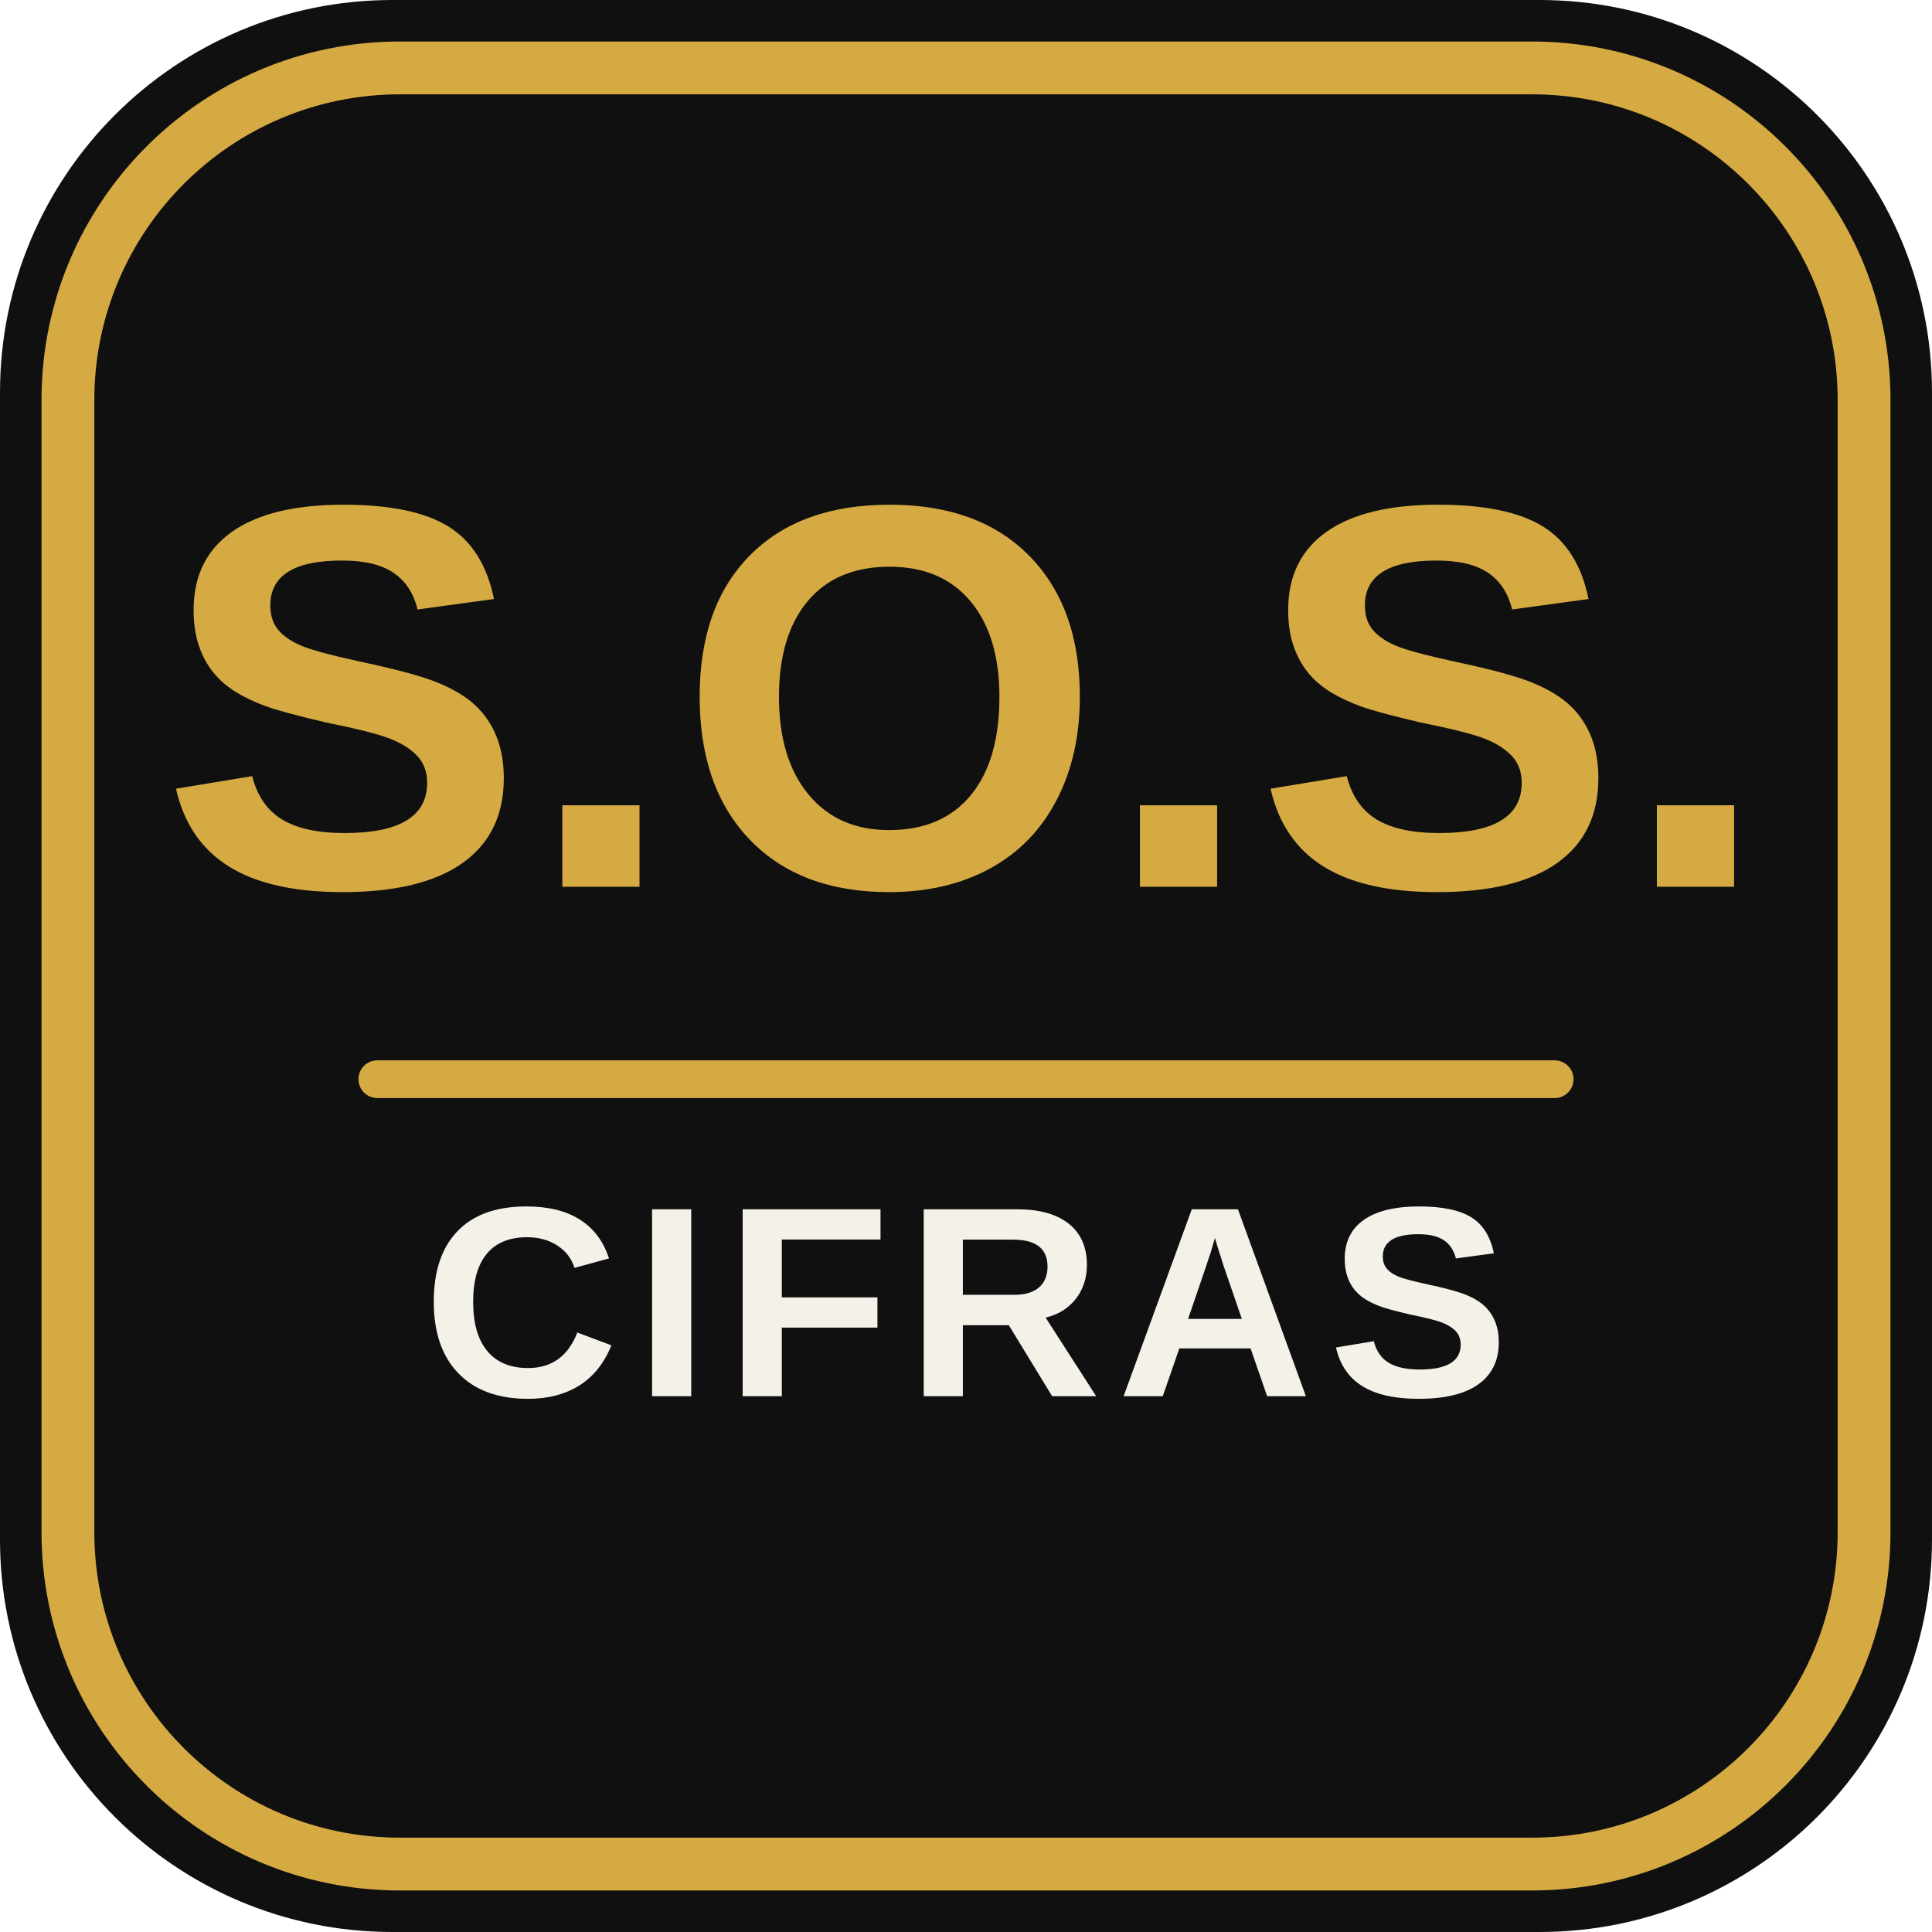
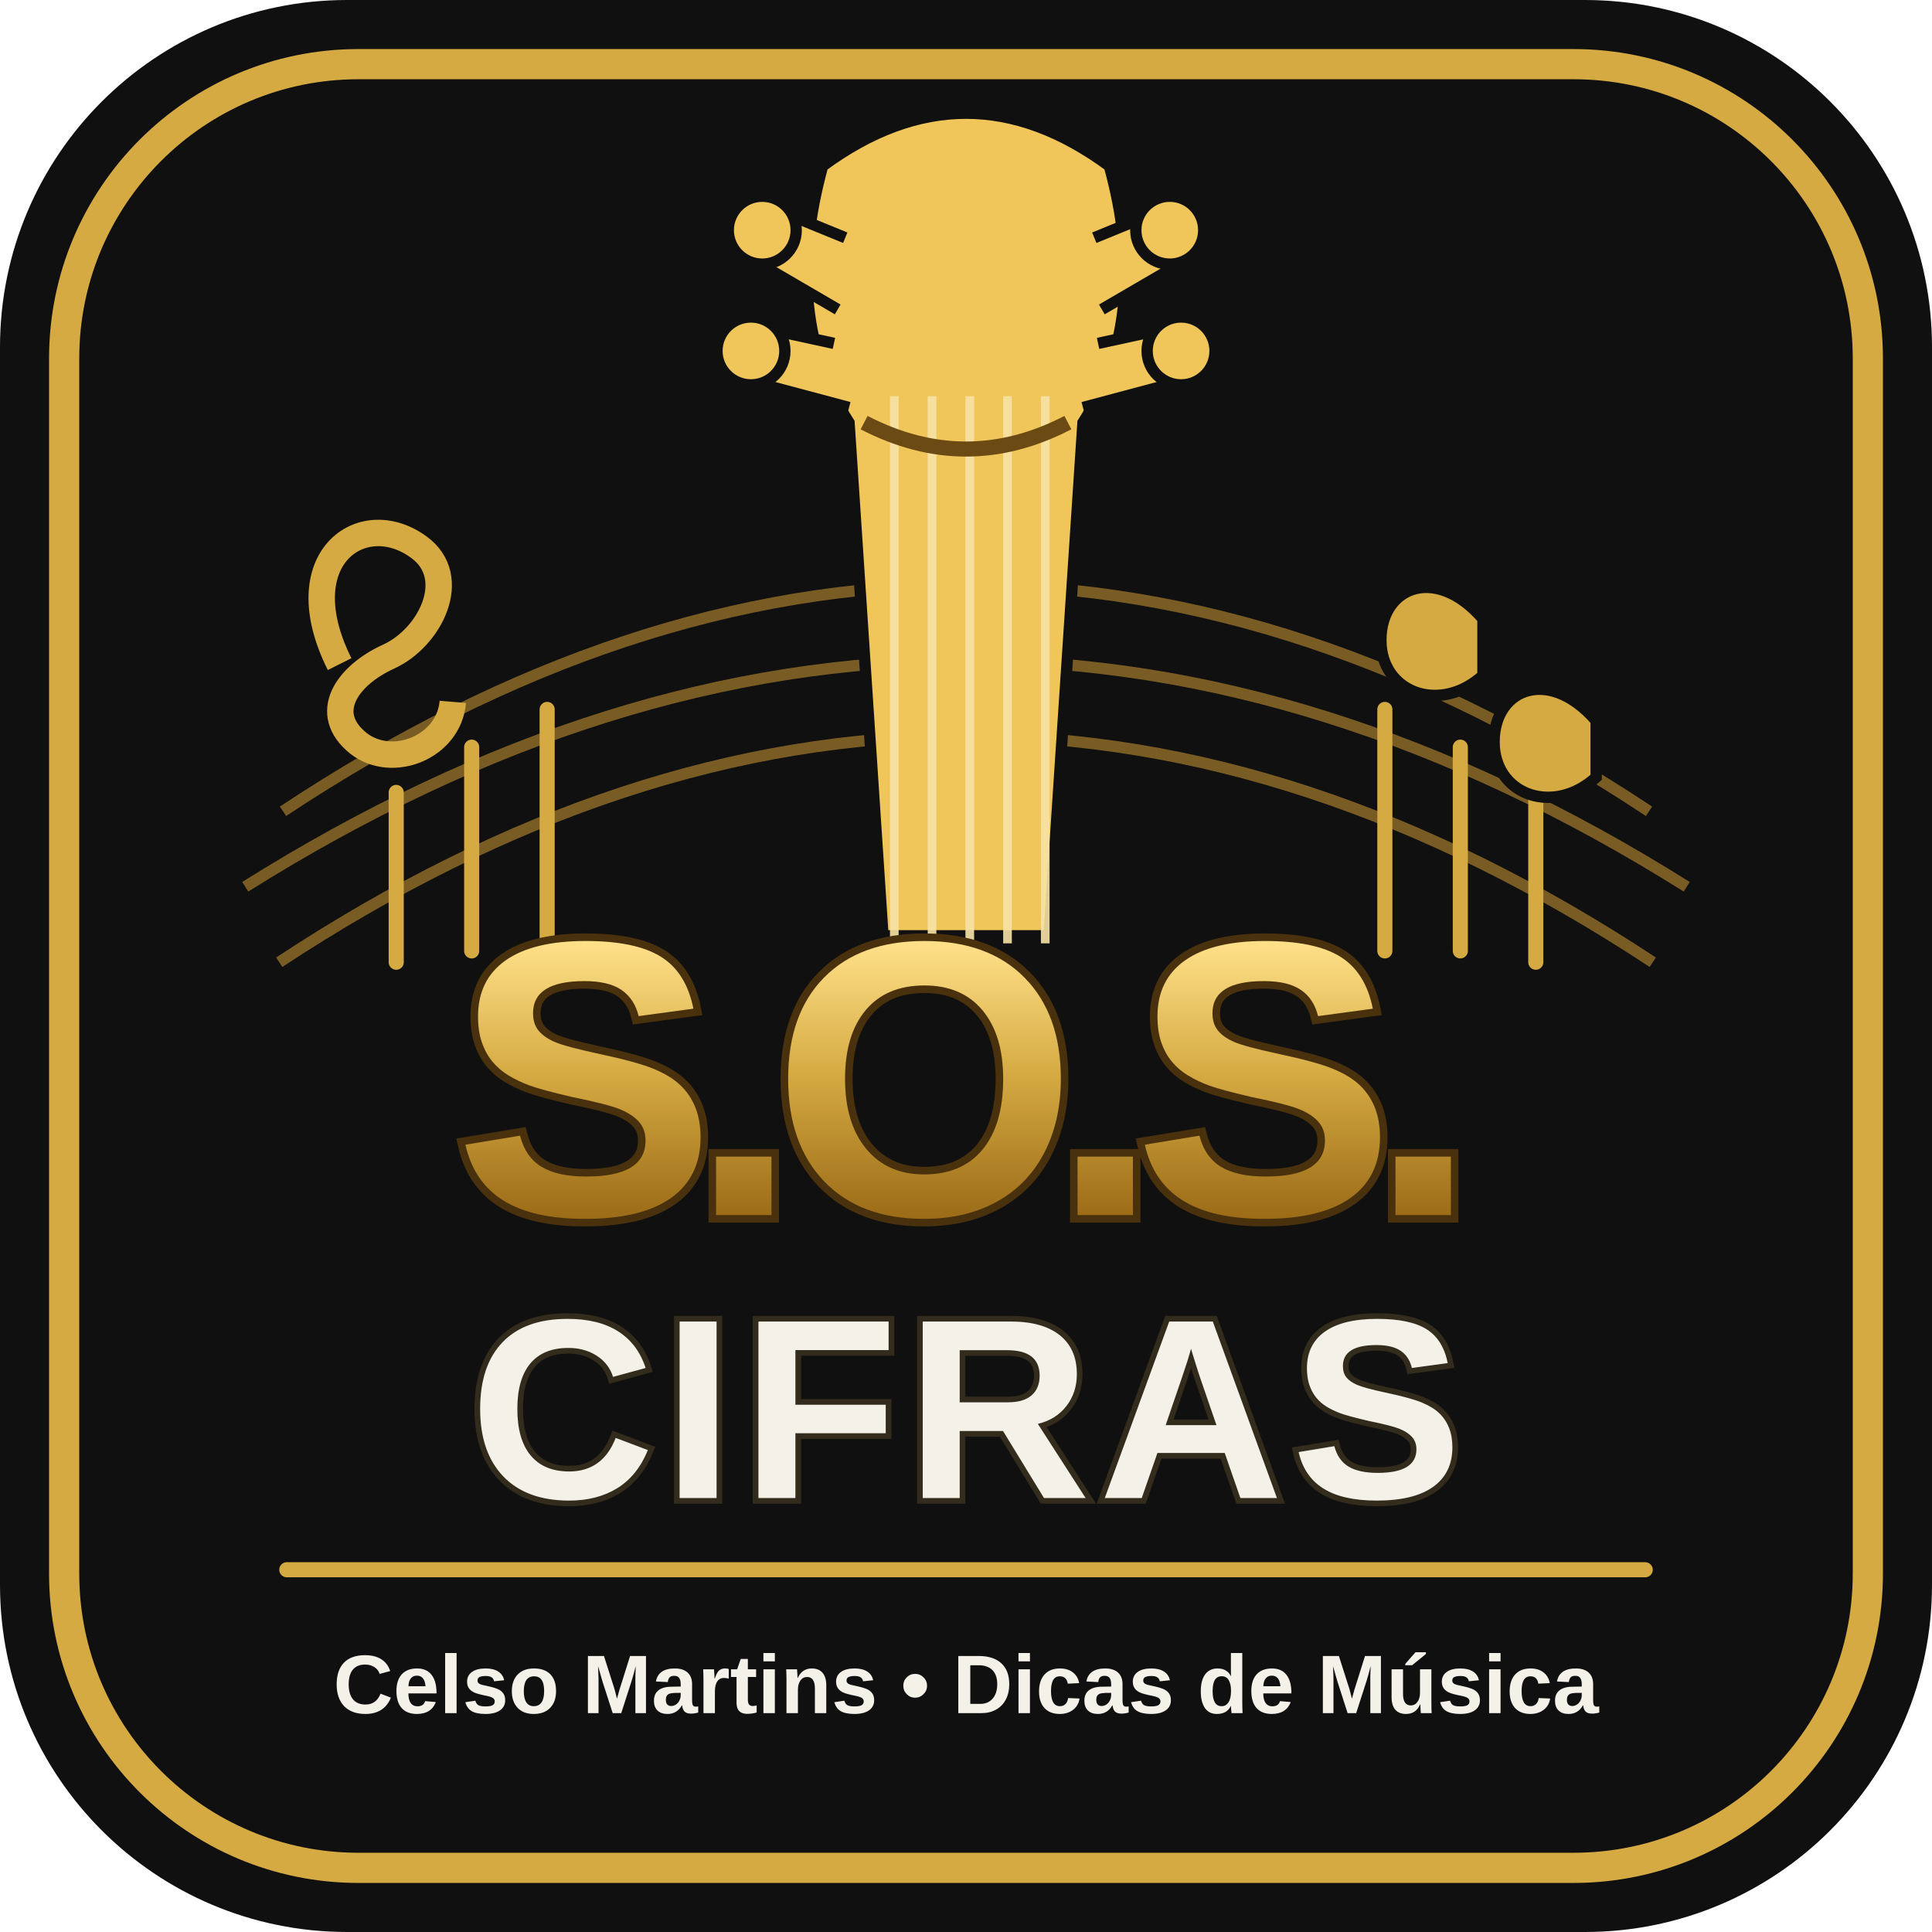
- <svg xmlns="http://www.w3.org/2000/svg" viewBox="0 0 512 512">
-   <rect width="512" height="512" rx="104" fill="#101010" />
-   <rect x="18" y="18" width="476" height="476" rx="88" fill="none" stroke="#d5aa42" stroke-width="14" />
-   <text x="256" y="235" text-anchor="middle" font-family="Arial,sans-serif" font-size="145" font-weight="800" fill="#d5aa42">S.O.S.</text>
-   <path d="M100 286h312" stroke="#d5aa42" stroke-width="10" stroke-linecap="round" />
-   <text x="256" y="370" text-anchor="middle" font-family="Arial,sans-serif" font-size="72" font-weight="800" letter-spacing="4" fill="#f4f1e8">CIFRAS</text>
+ <svg xmlns="http://www.w3.org/2000/svg" width="512" height="512" viewBox="0 0 512 512">
+   <defs>
+     <linearGradient id="gold" x1="0" y1="0" x2="0" y2="1">
+       <stop stop-color="#ffe18a" />
+       <stop offset=".48" stop-color="#d5aa42" />
+       <stop offset="1" stop-color="#9b6b17" />
+     </linearGradient>
+   </defs>
+   <rect width="512" height="512" rx="92" fill="#101010" />
+   <rect x="17" y="17" width="478" height="478" rx="78" fill="none" stroke="#d5aa42" stroke-width="8" />
+   <path d="M75 215 Q256 95 437 215 M65 235 Q256 115 447 235 M74 255 Q256 135 438 255" fill="none" stroke="#8c6a28" stroke-width="3" opacity=".85" />
+   <g fill="none" stroke="#d5aa42" stroke-width="4" stroke-linecap="round">
+     <path d="M105 210v45 M125 198v54 M145 188v64 M367 188v64 M387 198v54 M407 210v45" />
+   </g>
+   <g fill="#f0c65b" stroke="#101010" stroke-width="3">
+     <path d="M225 112 Q207 84 218 44 Q256 16 294 44 Q305 84 287 112 L278 248 L234 248Z" />
+     <path d="M224 63L202 54L198 68L222 82 M290 63L312 54L316 68L292 82 M221 91L198 86L195 100L225 108 M291 91L314 86L317 100L287 108" />
+     <circle cx="202" cy="61" r="9" />
+     <circle cx="310" cy="61" r="9" />
+     <circle cx="199" cy="93" r="9" />
+     <circle cx="313" cy="93" r="9" />
+   </g>
+   <path d="M237 105V250 M247 105V250 M257 105V250 M267 105V250 M277 105V250" stroke="#f7e3a5" stroke-width="2.3" opacity=".9" />
+   <path d="M229 112 Q256 126 283 112" fill="none" stroke="#6c4a13" stroke-width="4" />
+   <g fill="#d5aa42" stroke="#101010" stroke-width="3">
+     <path d="M90 176c-14-28 6-42 21-31 11 8 3 24-8 29-11 5-18 15-8 23 9 7 24 1 25-11" fill="none" stroke="#d5aa42" stroke-width="7" />
+     <path d="M393 164c-13-15-28-8-27 7 1 13 16 18 27 8z" />
+     <path d="M423 191c-13-15-28-8-27 7 1 13 16 18 27 8z" />
+   </g>
+   <text x="256" y="322" text-anchor="middle" font-family="Arial,sans-serif" font-size="104" font-weight="900" letter-spacing="-7" fill="url(#gold)" stroke="#4a310d" stroke-width="4" paint-order="stroke">S.O.S.</text>
+   <text x="256" y="397" text-anchor="middle" font-family="Arial,sans-serif" font-size="68" font-weight="900" letter-spacing="2" fill="#f4f1e8" stroke="#332b1c" stroke-width="3" paint-order="stroke">CIFRAS</text>
+   <path d="M76 416H436" stroke="#d5aa42" stroke-width="4" stroke-linecap="round" />
+   <text x="256" y="454" text-anchor="middle" font-family="Arial,sans-serif" font-size="22" font-weight="700" fill="#f4f1e8">Celso Martins • Dicas de Música</text>
</svg>
